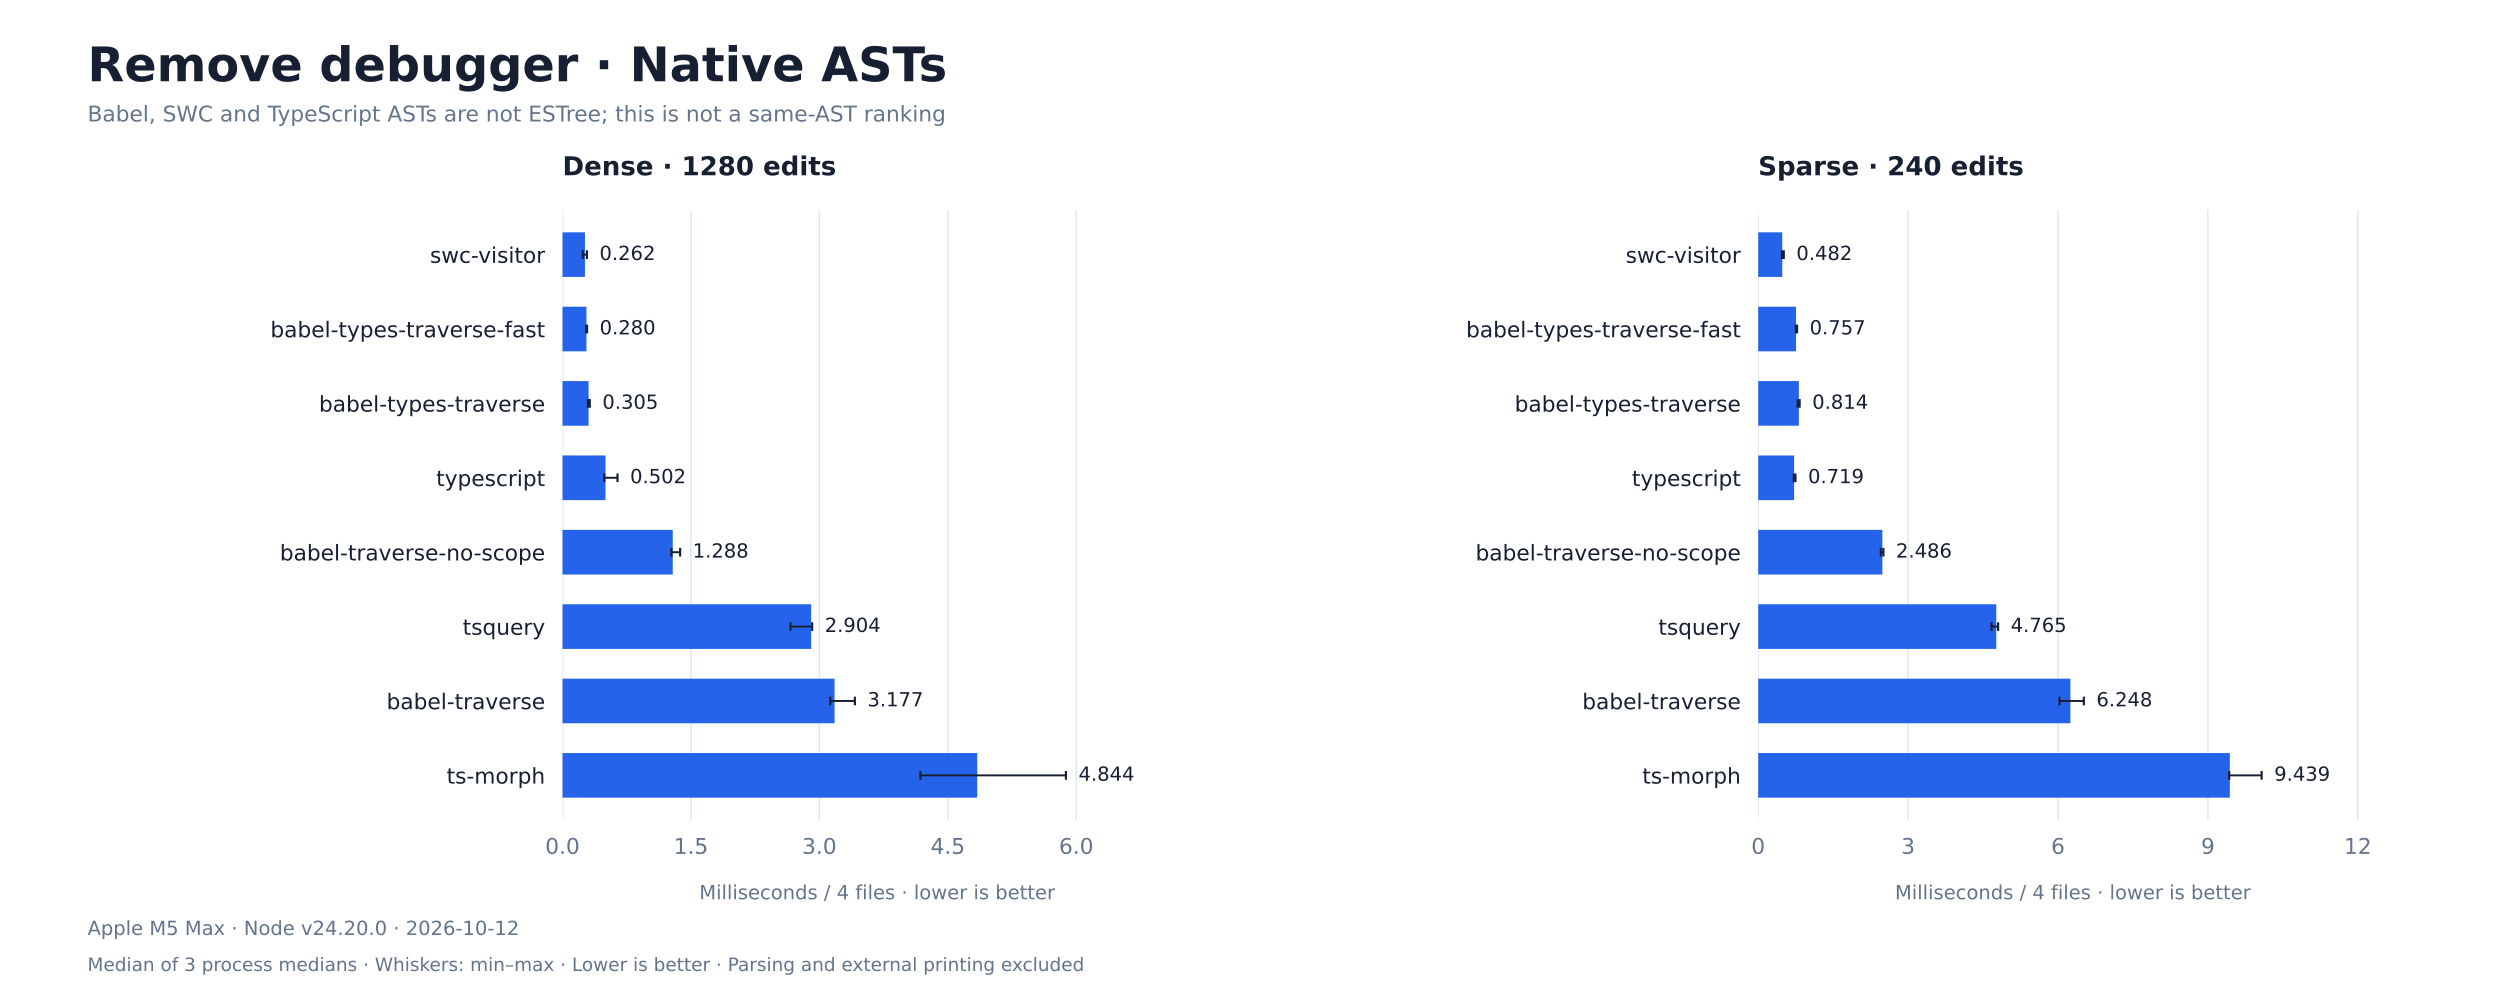
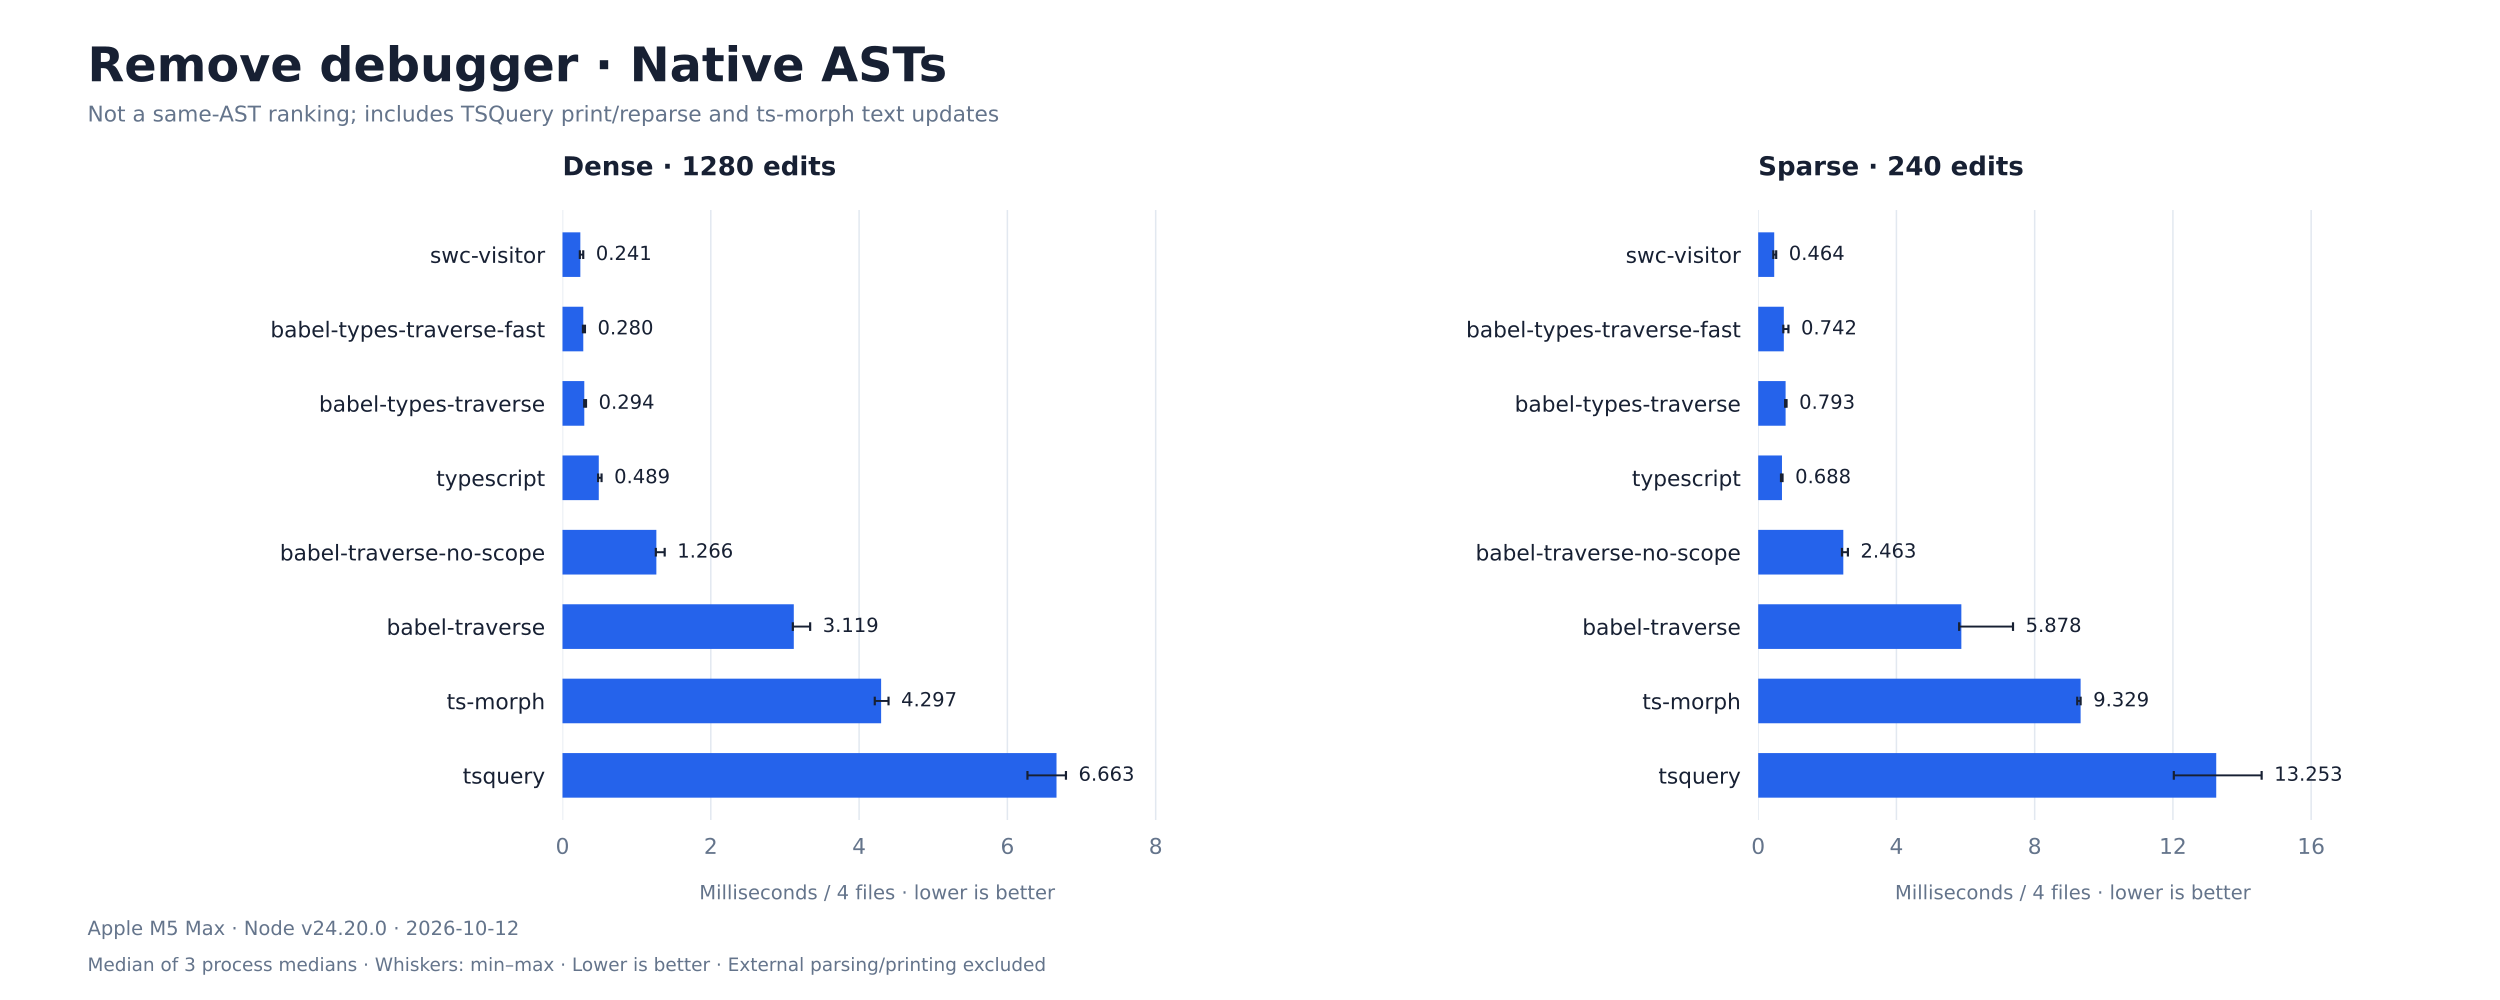
<svg xmlns="http://www.w3.org/2000/svg" xmlns:xlink="http://www.w3.org/1999/xlink" width="1152pt" height="460.8pt" viewBox="0 0 1152 460.8" version="1.1">
  <defs>
    <style type="text/css">*{stroke-linejoin: round; stroke-linecap: butt}</style>
  </defs>
  <g id="figure_1">
    <g id="patch_1">
      <path d="M 0 460.8 L 1152 460.8 L 1152 0 L 0 0 z " style="fill: #ffffff" />
    </g>
    <g id="axes_1">
      <g id="patch_2">
        <path d="M 259.2 377.856 L 549.186 377.856 L 549.186 96.768 L 259.2 96.768 z " style="fill: #ffffff" />
      </g>
      <g id="matplotlib.axis_1">
        <g id="xtick_1">
          <g id="line2d_1">
            <path d="M 259.2 377.856 L 259.2 96.768 " clip-path="url(#p7ad6d17c55)" style="fill: none; stroke: #e2e8f0; stroke-width: 0.7; stroke-linecap: square" />
          </g>
          <g id="line2d_2" />
          <g id="text_1">
-             <text style="fill: #64748b; font: 10px 'DejaVu Sans'; text-anchor: middle" x="259.2" y="393.454" transform="rotate(-0 259.2 393.4544)">0.0</text>
+             <text style="fill: #64748b; font: 10px 'DejaVu Sans'; text-anchor: middle" x="259.2" y="393.454" transform="rotate(-0 259.2 393.4544)">0</text>
          </g>
        </g>
        <g id="xtick_2">
          <g id="line2d_3">
-             <path d="M 318.383 377.856 L 318.383 96.768 " clip-path="url(#p7ad6d17c55)" style="fill: none; stroke: #e2e8f0; stroke-width: 0.7; stroke-linecap: square" />
+             <path d="M 327.534 377.856 L 327.534 96.768 " clip-path="url(#p7ad6d17c55)" style="fill: none; stroke: #e2e8f0; stroke-width: 0.7; stroke-linecap: square" />
          </g>
          <g id="line2d_4" />
          <g id="text_2">
-             <text style="fill: #64748b; font: 10px 'DejaVu Sans'; text-anchor: middle" x="318.383" y="393.454" transform="rotate(-0 318.3832 393.4544)">1.5</text>
+             <text style="fill: #64748b; font: 10px 'DejaVu Sans'; text-anchor: middle" x="327.534" y="393.454" transform="rotate(-0 327.5342 393.4544)">2</text>
          </g>
        </g>
        <g id="xtick_3">
          <g id="line2d_5">
-             <path d="M 377.566 377.856 L 377.566 96.768 " clip-path="url(#p7ad6d17c55)" style="fill: none; stroke: #e2e8f0; stroke-width: 0.7; stroke-linecap: square" />
+             <path d="M 395.868 377.856 L 395.868 96.768 " clip-path="url(#p7ad6d17c55)" style="fill: none; stroke: #e2e8f0; stroke-width: 0.7; stroke-linecap: square" />
          </g>
          <g id="line2d_6" />
          <g id="text_3">
-             <text style="fill: #64748b; font: 10px 'DejaVu Sans'; text-anchor: middle" x="377.566" y="393.454" transform="rotate(-0 377.5663 393.4544)">3.0</text>
+             <text style="fill: #64748b; font: 10px 'DejaVu Sans'; text-anchor: middle" x="395.868" y="393.454" transform="rotate(-0 395.8684 393.4544)">4</text>
          </g>
        </g>
        <g id="xtick_4">
          <g id="line2d_7">
-             <path d="M 436.75 377.856 L 436.75 96.768 " clip-path="url(#p7ad6d17c55)" style="fill: none; stroke: #e2e8f0; stroke-width: 0.7; stroke-linecap: square" />
+             <path d="M 464.203 377.856 L 464.203 96.768 " clip-path="url(#p7ad6d17c55)" style="fill: none; stroke: #e2e8f0; stroke-width: 0.7; stroke-linecap: square" />
          </g>
          <g id="line2d_8" />
          <g id="text_4">
-             <text style="fill: #64748b; font: 10px 'DejaVu Sans'; text-anchor: middle" x="436.75" y="393.454" transform="rotate(-0 436.7495 393.4544)">4.5</text>
+             <text style="fill: #64748b; font: 10px 'DejaVu Sans'; text-anchor: middle" x="464.203" y="393.454" transform="rotate(-0 464.2026 393.4544)">6</text>
          </g>
        </g>
        <g id="xtick_5">
          <g id="line2d_9">
-             <path d="M 495.933 377.856 L 495.933 96.768 " clip-path="url(#p7ad6d17c55)" style="fill: none; stroke: #e2e8f0; stroke-width: 0.7; stroke-linecap: square" />
+             <path d="M 532.537 377.856 L 532.537 96.768 " clip-path="url(#p7ad6d17c55)" style="fill: none; stroke: #e2e8f0; stroke-width: 0.7; stroke-linecap: square" />
          </g>
          <g id="line2d_10" />
          <g id="text_5">
-             <text style="fill: #64748b; font: 10px 'DejaVu Sans'; text-anchor: middle" x="495.933" y="393.454" transform="rotate(-0 495.9327 393.4544)">6.0</text>
+             <text style="fill: #64748b; font: 10px 'DejaVu Sans'; text-anchor: middle" x="532.537" y="393.454" transform="rotate(-0 532.5369 393.4544)">8</text>
          </g>
        </g>
        <g id="text_6">
          <text style="fill: #64748b; font: 9px 'DejaVu Sans'; text-anchor: middle" x="404.193" y="414.373" transform="rotate(-0 404.1931 414.3727)">Milliseconds / 4 files · lower is better</text>
        </g>
      </g>
      <g id="matplotlib.axis_2">
        <g id="ytick_1">
          <g id="line2d_11" />
          <g id="text_7">
            <text style="fill: #172033; font: 10px 'DejaVu Sans'; text-anchor: end" x="251.2" y="121.135" transform="rotate(-0 251.2 121.1346)">swc-visitor</text>
          </g>
        </g>
        <g id="ytick_2">
          <g id="line2d_12" />
          <g id="text_8">
            <text style="fill: #172033; font: 10px 'DejaVu Sans'; text-anchor: end" x="251.2" y="155.414" transform="rotate(-0 251.2 155.4137)">babel-types-traverse-fast</text>
          </g>
        </g>
        <g id="ytick_3">
          <g id="line2d_13" />
          <g id="text_9">
            <text style="fill: #172033; font: 10px 'DejaVu Sans'; text-anchor: end" x="251.2" y="189.693" transform="rotate(-0 251.2 189.6927)">babel-types-traverse</text>
          </g>
        </g>
        <g id="ytick_4">
          <g id="line2d_14" />
          <g id="text_10">
            <text style="fill: #172033; font: 10px 'DejaVu Sans'; text-anchor: end" x="251.2" y="223.972" transform="rotate(-0 251.2 223.9717)">typescript</text>
          </g>
        </g>
        <g id="ytick_5">
          <g id="line2d_15" />
          <g id="text_11">
            <text style="fill: #172033; font: 10px 'DejaVu Sans'; text-anchor: end" x="251.2" y="258.251" transform="rotate(-0 251.2 258.2507)">babel-traverse-no-scope</text>
          </g>
        </g>
        <g id="ytick_6">
          <g id="line2d_16" />
          <g id="text_12">
-             <text style="fill: #172033; font: 10px 'DejaVu Sans'; text-anchor: end" x="251.2" y="292.53" transform="rotate(-0 251.2 292.5298)">tsquery</text>
+             <text style="fill: #172033; font: 10px 'DejaVu Sans'; text-anchor: end" x="251.2" y="292.53" transform="rotate(-0 251.2 292.5298)">babel-traverse</text>
          </g>
        </g>
        <g id="ytick_7">
          <g id="line2d_17" />
          <g id="text_13">
-             <text style="fill: #172033; font: 10px 'DejaVu Sans'; text-anchor: end" x="251.2" y="326.809" transform="rotate(-0 251.2 326.8088)">babel-traverse</text>
+             <text style="fill: #172033; font: 10px 'DejaVu Sans'; text-anchor: end" x="251.2" y="326.809" transform="rotate(-0 251.2 326.8088)">ts-morph</text>
          </g>
        </g>
        <g id="ytick_8">
          <g id="line2d_18" />
          <g id="text_14">
-             <text style="fill: #172033; font: 10px 'DejaVu Sans'; text-anchor: end" x="251.2" y="361.088" transform="rotate(-0 251.2 361.0878)">ts-morph</text>
+             <text style="fill: #172033; font: 10px 'DejaVu Sans'; text-anchor: end" x="251.2" y="361.088" transform="rotate(-0 251.2 361.0878)">tsquery</text>
          </g>
        </g>
      </g>
      <g id="patch_3">
-         <path d="M 259.2 107.052 L 269.546 107.052 L 269.546 127.619 L 259.2 127.619 z " clip-path="url(#p7ad6d17c55)" style="fill: #2563eb" />
+         <path d="M 259.2 107.052 L 267.421 107.052 L 267.421 127.619 L 259.2 127.619 z " clip-path="url(#p7ad6d17c55)" style="fill: #2563eb" />
      </g>
      <g id="patch_4">
-         <path d="M 259.2 141.331 L 270.235 141.331 L 270.235 161.898 L 259.2 161.898 z " clip-path="url(#p7ad6d17c55)" style="fill: #2563eb" />
+         <path d="M 259.2 141.331 L 268.777 141.331 L 268.777 161.898 L 259.2 161.898 z " clip-path="url(#p7ad6d17c55)" style="fill: #2563eb" />
      </g>
      <g id="patch_5">
-         <path d="M 259.2 175.61 L 271.222 175.61 L 271.222 196.177 L 259.2 196.177 z " clip-path="url(#p7ad6d17c55)" style="fill: #2563eb" />
+         <path d="M 259.2 175.61 L 269.242 175.61 L 269.242 196.177 L 259.2 196.177 z " clip-path="url(#p7ad6d17c55)" style="fill: #2563eb" />
      </g>
      <g id="patch_6">
-         <path d="M 259.2 209.889 L 279.019 209.889 L 279.019 230.456 L 259.2 230.456 z " clip-path="url(#p7ad6d17c55)" style="fill: #2563eb" />
+         <path d="M 259.2 209.889 L 275.921 209.889 L 275.921 230.456 L 259.2 230.456 z " clip-path="url(#p7ad6d17c55)" style="fill: #2563eb" />
      </g>
      <g id="patch_7">
-         <path d="M 259.2 244.168 L 310.007 244.168 L 310.007 264.735 L 259.2 264.735 z " clip-path="url(#p7ad6d17c55)" style="fill: #2563eb" />
+         <path d="M 259.2 244.168 L 302.45 244.168 L 302.45 264.735 L 259.2 264.735 z " clip-path="url(#p7ad6d17c55)" style="fill: #2563eb" />
      </g>
      <g id="patch_8">
-         <path d="M 259.2 278.447 L 373.789 278.447 L 373.789 299.014 L 259.2 299.014 z " clip-path="url(#p7ad6d17c55)" style="fill: #2563eb" />
+         <path d="M 259.2 278.447 L 365.78 278.447 L 365.78 299.014 L 259.2 299.014 z " clip-path="url(#p7ad6d17c55)" style="fill: #2563eb" />
      </g>
      <g id="patch_9">
-         <path d="M 259.2 312.726 L 384.564 312.726 L 384.564 333.293 L 259.2 333.293 z " clip-path="url(#p7ad6d17c55)" style="fill: #2563eb" />
+         <path d="M 259.2 312.726 L 406.02 312.726 L 406.02 333.293 L 259.2 333.293 z " clip-path="url(#p7ad6d17c55)" style="fill: #2563eb" />
      </g>
      <g id="patch_10">
-         <path d="M 259.2 347.005 L 450.314 347.005 L 450.314 367.572 L 259.2 367.572 z " clip-path="url(#p7ad6d17c55)" style="fill: #2563eb" />
+         <path d="M 259.2 347.005 L 486.843 347.005 L 486.843 367.572 L 259.2 367.572 z " clip-path="url(#p7ad6d17c55)" style="fill: #2563eb" />
      </g>
      <g id="text_15">
-         <text style="fill: #172033; font: 9px 'DejaVu Sans'; text-anchor: start" x="276.237" y="119.819" transform="rotate(-0 276.2371 119.8189)">0.262</text>
+         <text style="fill: #172033; font: 9px 'DejaVu Sans'; text-anchor: start" x="274.556" y="119.819" transform="rotate(-0 274.5558 119.8189)">0.241</text>
      </g>
      <g id="text_16">
-         <text style="fill: #172033; font: 9px 'DejaVu Sans'; text-anchor: start" x="276.314" y="154.098" transform="rotate(-0 276.3136 154.0979)">0.280</text>
+         <text style="fill: #172033; font: 9px 'DejaVu Sans'; text-anchor: start" x="275.344" y="154.098" transform="rotate(-0 275.3438 154.0979)">0.280</text>
      </g>
      <g id="text_17">
-         <text style="fill: #172033; font: 9px 'DejaVu Sans'; text-anchor: start" x="277.574" y="188.377" transform="rotate(-0 277.5745 188.3769)">0.305</text>
+         <text style="fill: #172033; font: 9px 'DejaVu Sans'; text-anchor: start" x="275.835" y="188.377" transform="rotate(-0 275.835 188.3769)">0.294</text>
      </g>
      <g id="text_18">
-         <text style="fill: #172033; font: 9px 'DejaVu Sans'; text-anchor: start" x="290.349" y="222.656" transform="rotate(-0 290.349 222.6559)">0.502</text>
+         <text style="fill: #172033; font: 9px 'DejaVu Sans'; text-anchor: start" x="282.996" y="222.656" transform="rotate(-0 282.9958 222.6559)">0.489</text>
      </g>
      <g id="text_19">
-         <text style="fill: #172033; font: 9px 'DejaVu Sans'; text-anchor: start" x="319.206" y="256.935" transform="rotate(-0 319.2058 256.935)">1.288</text>
+         <text style="fill: #172033; font: 9px 'DejaVu Sans'; text-anchor: start" x="312.086" y="256.935" transform="rotate(-0 312.0856 256.935)">1.266</text>
      </g>
      <g id="text_20">
-         <text style="fill: #172033; font: 9px 'DejaVu Sans'; text-anchor: start" x="380.04" y="291.214" transform="rotate(-0 380.0403 291.214)">2.904</text>
+         <text style="fill: #172033; font: 9px 'DejaVu Sans'; text-anchor: start" x="379.114" y="291.214" transform="rotate(-0 379.1143 291.214)">3.119</text>
      </g>
      <g id="text_21">
-         <text style="fill: #172033; font: 9px 'DejaVu Sans'; text-anchor: start" x="399.72" y="325.493" transform="rotate(-0 399.7203 325.493)">3.177</text>
+         <text style="fill: #172033; font: 9px 'DejaVu Sans'; text-anchor: start" x="415.232" y="325.493" transform="rotate(-0 415.2317 325.493)">4.297</text>
      </g>
      <g id="text_22">
-         <text style="fill: #172033; font: 9px 'DejaVu Sans'; text-anchor: start" x="496.989" y="359.772" transform="rotate(-0 496.9887 359.772)">4.844</text>
+         <text style="fill: #172033; font: 9px 'DejaVu Sans'; text-anchor: start" x="496.989" y="359.772" transform="rotate(-0 496.9887 359.772)">6.663</text>
      </g>
      <g id="text_23">
        <text style="fill: #172033; font: 700 12px 'DejaVu Sans'; text-anchor: start" x="259.2" y="80.768" transform="rotate(-0 259.2 80.768)">Dense · 1280 edits</text>
      </g>
      <g id="LineCollection_1">
-         <path d="M 268.566 117.335 L 270.437 117.335 " clip-path="url(#p7ad6d17c55)" style="fill: none; stroke: #172033; stroke-width: 0.9" />
-         <path d="M 270.124 151.614 L 270.514 151.614 " clip-path="url(#p7ad6d17c55)" style="fill: none; stroke: #172033; stroke-width: 0.9" />
-         <path d="M 270.914 185.893 L 271.775 185.893 " clip-path="url(#p7ad6d17c55)" style="fill: none; stroke: #172033; stroke-width: 0.9" />
-         <path d="M 278.447 220.172 L 284.549 220.172 " clip-path="url(#p7ad6d17c55)" style="fill: none; stroke: #172033; stroke-width: 0.9" />
-         <path d="M 309.395 254.452 L 313.406 254.452 " clip-path="url(#p7ad6d17c55)" style="fill: none; stroke: #172033; stroke-width: 0.9" />
-         <path d="M 364.26 288.731 L 374.241 288.731 " clip-path="url(#p7ad6d17c55)" style="fill: none; stroke: #172033; stroke-width: 0.9" />
-         <path d="M 382.579 323.01 L 393.921 323.01 " clip-path="url(#p7ad6d17c55)" style="fill: none; stroke: #172033; stroke-width: 0.9" />
-         <path d="M 424.141 357.289 L 491.189 357.289 " clip-path="url(#p7ad6d17c55)" style="fill: none; stroke: #172033; stroke-width: 0.9" />
+         <path d="M 267.194 117.335 L 268.756 117.335 " clip-path="url(#p7ad6d17c55)" style="fill: none; stroke: #172033; stroke-width: 0.9" />
+         <path d="M 268.619 151.614 L 269.544 151.614 " clip-path="url(#p7ad6d17c55)" style="fill: none; stroke: #172033; stroke-width: 0.9" />
+         <path d="M 269.198 185.893 L 270.035 185.893 " clip-path="url(#p7ad6d17c55)" style="fill: none; stroke: #172033; stroke-width: 0.9" />
+         <path d="M 275.604 220.172 L 277.196 220.172 " clip-path="url(#p7ad6d17c55)" style="fill: none; stroke: #172033; stroke-width: 0.9" />
+         <path d="M 302.207 254.452 L 306.286 254.452 " clip-path="url(#p7ad6d17c55)" style="fill: none; stroke: #172033; stroke-width: 0.9" />
+         <path d="M 365.333 288.731 L 373.315 288.731 " clip-path="url(#p7ad6d17c55)" style="fill: none; stroke: #172033; stroke-width: 0.9" />
+         <path d="M 403.095 323.01 L 409.432 323.01 " clip-path="url(#p7ad6d17c55)" style="fill: none; stroke: #172033; stroke-width: 0.9" />
+         <path d="M 473.454 357.289 L 491.189 357.289 " clip-path="url(#p7ad6d17c55)" style="fill: none; stroke: #172033; stroke-width: 0.9" />
      </g>
      <g id="line2d_19">
        <defs>
          <path id="m82ea546049" d="M 0 2 L 0 -2 " style="stroke: #172033" />
        </defs>
        <g clip-path="url(#p7ad6d17c55)">
-           <use xlink:href="#m82ea546049" x="268.566" y="117.335" style="fill: #172033; stroke: #172033" />
-           <use xlink:href="#m82ea546049" x="270.124" y="151.614" style="fill: #172033; stroke: #172033" />
-           <use xlink:href="#m82ea546049" x="270.914" y="185.893" style="fill: #172033; stroke: #172033" />
-           <use xlink:href="#m82ea546049" x="278.447" y="220.172" style="fill: #172033; stroke: #172033" />
-           <use xlink:href="#m82ea546049" x="309.395" y="254.452" style="fill: #172033; stroke: #172033" />
-           <use xlink:href="#m82ea546049" x="364.26" y="288.731" style="fill: #172033; stroke: #172033" />
-           <use xlink:href="#m82ea546049" x="382.579" y="323.01" style="fill: #172033; stroke: #172033" />
-           <use xlink:href="#m82ea546049" x="424.141" y="357.289" style="fill: #172033; stroke: #172033" />
+           <use xlink:href="#m82ea546049" x="267.194" y="117.335" style="fill: #172033; stroke: #172033" />
+           <use xlink:href="#m82ea546049" x="268.619" y="151.614" style="fill: #172033; stroke: #172033" />
+           <use xlink:href="#m82ea546049" x="269.198" y="185.893" style="fill: #172033; stroke: #172033" />
+           <use xlink:href="#m82ea546049" x="275.604" y="220.172" style="fill: #172033; stroke: #172033" />
+           <use xlink:href="#m82ea546049" x="302.207" y="254.452" style="fill: #172033; stroke: #172033" />
+           <use xlink:href="#m82ea546049" x="365.333" y="288.731" style="fill: #172033; stroke: #172033" />
+           <use xlink:href="#m82ea546049" x="403.095" y="323.01" style="fill: #172033; stroke: #172033" />
+           <use xlink:href="#m82ea546049" x="473.454" y="357.289" style="fill: #172033; stroke: #172033" />
        </g>
      </g>
      <g id="line2d_20">
        <g clip-path="url(#p7ad6d17c55)">
-           <use xlink:href="#m82ea546049" x="270.437" y="117.335" style="fill: #172033; stroke: #172033" />
-           <use xlink:href="#m82ea546049" x="270.514" y="151.614" style="fill: #172033; stroke: #172033" />
-           <use xlink:href="#m82ea546049" x="271.775" y="185.893" style="fill: #172033; stroke: #172033" />
-           <use xlink:href="#m82ea546049" x="284.549" y="220.172" style="fill: #172033; stroke: #172033" />
-           <use xlink:href="#m82ea546049" x="313.406" y="254.452" style="fill: #172033; stroke: #172033" />
-           <use xlink:href="#m82ea546049" x="374.241" y="288.731" style="fill: #172033; stroke: #172033" />
-           <use xlink:href="#m82ea546049" x="393.921" y="323.01" style="fill: #172033; stroke: #172033" />
+           <use xlink:href="#m82ea546049" x="268.756" y="117.335" style="fill: #172033; stroke: #172033" />
+           <use xlink:href="#m82ea546049" x="269.544" y="151.614" style="fill: #172033; stroke: #172033" />
+           <use xlink:href="#m82ea546049" x="270.035" y="185.893" style="fill: #172033; stroke: #172033" />
+           <use xlink:href="#m82ea546049" x="277.196" y="220.172" style="fill: #172033; stroke: #172033" />
+           <use xlink:href="#m82ea546049" x="306.286" y="254.452" style="fill: #172033; stroke: #172033" />
+           <use xlink:href="#m82ea546049" x="373.315" y="288.731" style="fill: #172033; stroke: #172033" />
+           <use xlink:href="#m82ea546049" x="409.432" y="323.01" style="fill: #172033; stroke: #172033" />
          <use xlink:href="#m82ea546049" x="491.189" y="357.289" style="fill: #172033; stroke: #172033" />
        </g>
      </g>
    </g>
    <g id="axes_2">
      <g id="patch_11">
        <path d="M 810.174 377.856 L 1100.16 377.856 L 1100.16 96.768 L 810.174 96.768 z " style="fill: #ffffff" />
      </g>
      <g id="matplotlib.axis_3">
        <g id="xtick_6">
          <g id="line2d_21">
            <path d="M 810.174 377.856 L 810.174 96.768 " clip-path="url(#p70b5d48625)" style="fill: none; stroke: #e2e8f0; stroke-width: 0.7; stroke-linecap: square" />
          </g>
          <g id="line2d_22" />
          <g id="text_24">
            <text style="fill: #64748b; font: 10px 'DejaVu Sans'; text-anchor: middle" x="810.174" y="393.454" transform="rotate(-0 810.1738 393.4544)">0</text>
          </g>
        </g>
        <g id="xtick_7">
          <g id="line2d_23">
-             <path d="M 879.25 377.856 L 879.25 96.768 " clip-path="url(#p70b5d48625)" style="fill: none; stroke: #e2e8f0; stroke-width: 0.7; stroke-linecap: square" />
+             <path d="M 873.875 377.856 L 873.875 96.768 " clip-path="url(#p70b5d48625)" style="fill: none; stroke: #e2e8f0; stroke-width: 0.7; stroke-linecap: square" />
          </g>
          <g id="line2d_24" />
          <g id="text_25">
-             <text style="fill: #64748b; font: 10px 'DejaVu Sans'; text-anchor: middle" x="879.25" y="393.454" transform="rotate(-0 879.25 393.4544)">3</text>
+             <text style="fill: #64748b; font: 10px 'DejaVu Sans'; text-anchor: middle" x="873.875" y="393.454" transform="rotate(-0 873.875 393.4544)">4</text>
          </g>
        </g>
        <g id="xtick_8">
          <g id="line2d_25">
-             <path d="M 948.326 377.856 L 948.326 96.768 " clip-path="url(#p70b5d48625)" style="fill: none; stroke: #e2e8f0; stroke-width: 0.7; stroke-linecap: square" />
+             <path d="M 937.576 377.856 L 937.576 96.768 " clip-path="url(#p70b5d48625)" style="fill: none; stroke: #e2e8f0; stroke-width: 0.7; stroke-linecap: square" />
          </g>
          <g id="line2d_26" />
          <g id="text_26">
-             <text style="fill: #64748b; font: 10px 'DejaVu Sans'; text-anchor: middle" x="948.326" y="393.454" transform="rotate(-0 948.3261 393.4544)">6</text>
+             <text style="fill: #64748b; font: 10px 'DejaVu Sans'; text-anchor: middle" x="937.576" y="393.454" transform="rotate(-0 937.5763 393.4544)">8</text>
          </g>
        </g>
        <g id="xtick_9">
          <g id="line2d_27">
-             <path d="M 1017.402 377.856 L 1017.402 96.768 " clip-path="url(#p70b5d48625)" style="fill: none; stroke: #e2e8f0; stroke-width: 0.7; stroke-linecap: square" />
+             <path d="M 1001.278 377.856 L 1001.278 96.768 " clip-path="url(#p70b5d48625)" style="fill: none; stroke: #e2e8f0; stroke-width: 0.7; stroke-linecap: square" />
          </g>
          <g id="line2d_28" />
          <g id="text_27">
-             <text style="fill: #64748b; font: 10px 'DejaVu Sans'; text-anchor: middle" x="1017.402" y="393.454" transform="rotate(-0 1017.402 393.4544)">9</text>
+             <text style="fill: #64748b; font: 10px 'DejaVu Sans'; text-anchor: middle" x="1001.278" y="393.454" transform="rotate(-0 1001.278 393.4544)">12</text>
          </g>
        </g>
        <g id="xtick_10">
          <g id="line2d_29">
-             <path d="M 1086.478 377.856 L 1086.478 96.768 " clip-path="url(#p70b5d48625)" style="fill: none; stroke: #e2e8f0; stroke-width: 0.7; stroke-linecap: square" />
+             <path d="M 1064.979 377.856 L 1064.979 96.768 " clip-path="url(#p70b5d48625)" style="fill: none; stroke: #e2e8f0; stroke-width: 0.7; stroke-linecap: square" />
          </g>
          <g id="line2d_30" />
          <g id="text_28">
-             <text style="fill: #64748b; font: 10px 'DejaVu Sans'; text-anchor: middle" x="1086.478" y="393.454" transform="rotate(-0 1086.478 393.4544)">12</text>
+             <text style="fill: #64748b; font: 10px 'DejaVu Sans'; text-anchor: middle" x="1064.979" y="393.454" transform="rotate(-0 1064.979 393.4544)">16</text>
          </g>
        </g>
        <g id="text_29">
          <text style="fill: #64748b; font: 9px 'DejaVu Sans'; text-anchor: middle" x="955.167" y="414.373" transform="rotate(-0 955.1669 414.3727)">Milliseconds / 4 files · lower is better</text>
        </g>
      </g>
      <g id="matplotlib.axis_4">
        <g id="ytick_9">
          <g id="line2d_31" />
          <g id="text_30">
            <text style="fill: #172033; font: 10px 'DejaVu Sans'; text-anchor: end" x="802.174" y="121.135" transform="rotate(-0 802.1738 121.1346)">swc-visitor</text>
          </g>
        </g>
        <g id="ytick_10">
          <g id="line2d_32" />
          <g id="text_31">
            <text style="fill: #172033; font: 10px 'DejaVu Sans'; text-anchor: end" x="802.174" y="155.414" transform="rotate(-0 802.1738 155.4137)">babel-types-traverse-fast</text>
          </g>
        </g>
        <g id="ytick_11">
          <g id="line2d_33" />
          <g id="text_32">
            <text style="fill: #172033; font: 10px 'DejaVu Sans'; text-anchor: end" x="802.174" y="189.693" transform="rotate(-0 802.1738 189.6927)">babel-types-traverse</text>
          </g>
        </g>
        <g id="ytick_12">
          <g id="line2d_34" />
          <g id="text_33">
            <text style="fill: #172033; font: 10px 'DejaVu Sans'; text-anchor: end" x="802.174" y="223.972" transform="rotate(-0 802.1738 223.9717)">typescript</text>
          </g>
        </g>
        <g id="ytick_13">
          <g id="line2d_35" />
          <g id="text_34">
            <text style="fill: #172033; font: 10px 'DejaVu Sans'; text-anchor: end" x="802.174" y="258.251" transform="rotate(-0 802.1738 258.2507)">babel-traverse-no-scope</text>
          </g>
        </g>
        <g id="ytick_14">
          <g id="line2d_36" />
          <g id="text_35">
-             <text style="fill: #172033; font: 10px 'DejaVu Sans'; text-anchor: end" x="802.174" y="292.53" transform="rotate(-0 802.1738 292.5298)">tsquery</text>
+             <text style="fill: #172033; font: 10px 'DejaVu Sans'; text-anchor: end" x="802.174" y="292.53" transform="rotate(-0 802.1738 292.5298)">babel-traverse</text>
          </g>
        </g>
        <g id="ytick_15">
          <g id="line2d_37" />
          <g id="text_36">
-             <text style="fill: #172033; font: 10px 'DejaVu Sans'; text-anchor: end" x="802.174" y="326.809" transform="rotate(-0 802.1738 326.8088)">babel-traverse</text>
+             <text style="fill: #172033; font: 10px 'DejaVu Sans'; text-anchor: end" x="802.174" y="326.809" transform="rotate(-0 802.1738 326.8088)">ts-morph</text>
          </g>
        </g>
        <g id="ytick_16">
          <g id="line2d_38" />
          <g id="text_37">
-             <text style="fill: #172033; font: 10px 'DejaVu Sans'; text-anchor: end" x="802.174" y="361.088" transform="rotate(-0 802.1738 361.0878)">ts-morph</text>
+             <text style="fill: #172033; font: 10px 'DejaVu Sans'; text-anchor: end" x="802.174" y="361.088" transform="rotate(-0 802.1738 361.0878)">tsquery</text>
          </g>
        </g>
      </g>
      <g id="patch_12">
-         <path d="M 810.174 107.052 L 821.266 107.052 L 821.266 127.619 L 810.174 127.619 z " clip-path="url(#p70b5d48625)" style="fill: #2563eb" />
+         <path d="M 810.174 107.052 L 817.559 107.052 L 817.559 127.619 L 810.174 127.619 z " clip-path="url(#p70b5d48625)" style="fill: #2563eb" />
      </g>
      <g id="patch_13">
-         <path d="M 810.174 141.331 L 827.605 141.331 L 827.605 161.898 L 810.174 161.898 z " clip-path="url(#p70b5d48625)" style="fill: #2563eb" />
+         <path d="M 810.174 141.331 L 821.985 141.331 L 821.985 161.898 L 810.174 161.898 z " clip-path="url(#p70b5d48625)" style="fill: #2563eb" />
      </g>
      <g id="patch_14">
-         <path d="M 810.174 175.61 L 828.909 175.61 L 828.909 196.177 L 810.174 196.177 z " clip-path="url(#p70b5d48625)" style="fill: #2563eb" />
+         <path d="M 810.174 175.61 L 822.807 175.61 L 822.807 196.177 L 810.174 196.177 z " clip-path="url(#p70b5d48625)" style="fill: #2563eb" />
      </g>
      <g id="patch_15">
-         <path d="M 810.174 209.889 L 826.734 209.889 L 826.734 230.456 L 810.174 230.456 z " clip-path="url(#p70b5d48625)" style="fill: #2563eb" />
+         <path d="M 810.174 209.889 L 821.137 209.889 L 821.137 230.456 L 810.174 230.456 z " clip-path="url(#p70b5d48625)" style="fill: #2563eb" />
      </g>
      <g id="patch_16">
-         <path d="M 810.174 244.168 L 867.41 244.168 L 867.41 264.735 L 810.174 264.735 z " clip-path="url(#p70b5d48625)" style="fill: #2563eb" />
+         <path d="M 810.174 244.168 L 849.397 244.168 L 849.397 264.735 L 810.174 264.735 z " clip-path="url(#p70b5d48625)" style="fill: #2563eb" />
      </g>
      <g id="patch_17">
-         <path d="M 810.174 278.447 L 919.893 278.447 L 919.893 299.014 L 810.174 299.014 z " clip-path="url(#p70b5d48625)" style="fill: #2563eb" />
+         <path d="M 810.174 278.447 L 903.791 278.447 L 903.791 299.014 L 810.174 299.014 z " clip-path="url(#p70b5d48625)" style="fill: #2563eb" />
      </g>
      <g id="patch_18">
-         <path d="M 810.174 312.726 L 954.046 312.726 L 954.046 333.293 L 810.174 333.293 z " clip-path="url(#p70b5d48625)" style="fill: #2563eb" />
+         <path d="M 810.174 312.726 L 958.748 312.726 L 958.748 333.293 L 810.174 333.293 z " clip-path="url(#p70b5d48625)" style="fill: #2563eb" />
      </g>
      <g id="patch_19">
-         <path d="M 810.174 347.005 L 1027.509 347.005 L 1027.509 367.572 L 810.174 367.572 z " clip-path="url(#p70b5d48625)" style="fill: #2563eb" />
+         <path d="M 810.174 347.005 L 1021.239 347.005 L 1021.239 367.572 L 810.174 367.572 z " clip-path="url(#p70b5d48625)" style="fill: #2563eb" />
      </g>
      <g id="text_38">
-         <text style="fill: #172033; font: 9px 'DejaVu Sans'; text-anchor: start" x="827.763" y="119.819" transform="rotate(-0 827.7635 119.8189)">0.482</text>
+         <text style="fill: #172033; font: 9px 'DejaVu Sans'; text-anchor: start" x="824.266" y="119.819" transform="rotate(-0 824.2656 119.8189)">0.464</text>
      </g>
      <g id="text_39">
-         <text style="fill: #172033; font: 9px 'DejaVu Sans'; text-anchor: start" x="833.886" y="154.098" transform="rotate(-0 833.8863 154.0979)">0.757</text>
+         <text style="fill: #172033; font: 9px 'DejaVu Sans'; text-anchor: start" x="829.906" y="154.098" transform="rotate(-0 829.9055 154.0979)">0.742</text>
      </g>
      <g id="text_40">
-         <text style="fill: #172033; font: 9px 'DejaVu Sans'; text-anchor: start" x="835.072" y="188.377" transform="rotate(-0 835.0716 188.3769)">0.814</text>
+         <text style="fill: #172033; font: 9px 'DejaVu Sans'; text-anchor: start" x="829.042" y="188.377" transform="rotate(-0 829.0422 188.3769)">0.793</text>
      </g>
      <g id="text_41">
-         <text style="fill: #172033; font: 9px 'DejaVu Sans'; text-anchor: start" x="833.146" y="222.656" transform="rotate(-0 833.1457 222.6559)">0.719</text>
+         <text style="fill: #172033; font: 9px 'DejaVu Sans'; text-anchor: start" x="827.198" y="222.656" transform="rotate(-0 827.1982 222.6559)">0.688</text>
      </g>
      <g id="text_42">
-         <text style="fill: #172033; font: 9px 'DejaVu Sans'; text-anchor: start" x="873.669" y="256.935" transform="rotate(-0 873.6694 256.935)">2.486</text>
+         <text style="fill: #172033; font: 9px 'DejaVu Sans'; text-anchor: start" x="857.309" y="256.935" transform="rotate(-0 857.3087 256.935)">2.463</text>
      </g>
      <g id="text_43">
-         <text style="fill: #172033; font: 9px 'DejaVu Sans'; text-anchor: start" x="926.52" y="291.214" transform="rotate(-0 926.5203 291.214)">4.765</text>
+         <text style="fill: #172033; font: 9px 'DejaVu Sans'; text-anchor: start" x="933.395" y="291.214" transform="rotate(-0 933.3955 291.214)">5.878</text>
      </g>
      <g id="text_44">
-         <text style="fill: #172033; font: 9px 'DejaVu Sans'; text-anchor: start" x="966.037" y="325.493" transform="rotate(-0 966.0372 325.493)">6.248</text>
+         <text style="fill: #172033; font: 9px 'DejaVu Sans'; text-anchor: start" x="964.549" y="325.493" transform="rotate(-0 964.5494 325.493)">9.329</text>
      </g>
      <g id="text_45">
-         <text style="fill: #172033; font: 9px 'DejaVu Sans'; text-anchor: start" x="1047.962" y="359.772" transform="rotate(-0 1047.962 359.772)">9.439</text>
+         <text style="fill: #172033; font: 9px 'DejaVu Sans'; text-anchor: start" x="1047.962" y="359.772" transform="rotate(-0 1047.962 359.772)">13.253</text>
      </g>
      <g id="text_46">
        <text style="fill: #172033; font: 700 12px 'DejaVu Sans'; text-anchor: start" x="810.174" y="80.768" transform="rotate(-0 810.1738 80.768)">Sparse · 240 edits</text>
      </g>
      <g id="LineCollection_2">
-         <path d="M 821.122 117.335 L 821.964 117.335 " clip-path="url(#p70b5d48625)" style="fill: none; stroke: #172033; stroke-width: 0.9" />
-         <path d="M 827.513 151.614 L 828.087 151.614 " clip-path="url(#p70b5d48625)" style="fill: none; stroke: #172033; stroke-width: 0.9" />
-         <path d="M 828.366 185.893 L 829.272 185.893 " clip-path="url(#p70b5d48625)" style="fill: none; stroke: #172033; stroke-width: 0.9" />
-         <path d="M 826.567 220.172 L 827.346 220.172 " clip-path="url(#p70b5d48625)" style="fill: none; stroke: #172033; stroke-width: 0.9" />
-         <path d="M 866.698 254.452 L 867.87 254.452 " clip-path="url(#p70b5d48625)" style="fill: none; stroke: #172033; stroke-width: 0.9" />
-         <path d="M 917.706 288.731 L 920.721 288.731 " clip-path="url(#p70b5d48625)" style="fill: none; stroke: #172033; stroke-width: 0.9" />
-         <path d="M 949.016 323.01 L 960.237 323.01 " clip-path="url(#p70b5d48625)" style="fill: none; stroke: #172033; stroke-width: 0.9" />
-         <path d="M 1027.215 357.289 L 1042.163 357.289 " clip-path="url(#p70b5d48625)" style="fill: none; stroke: #172033; stroke-width: 0.9" />
+         <path d="M 817.157 117.335 L 818.466 117.335 " clip-path="url(#p70b5d48625)" style="fill: none; stroke: #172033; stroke-width: 0.9" />
+         <path d="M 821.76 151.614 L 824.106 151.614 " clip-path="url(#p70b5d48625)" style="fill: none; stroke: #172033; stroke-width: 0.9" />
+         <path d="M 822.579 185.893 L 823.243 185.893 " clip-path="url(#p70b5d48625)" style="fill: none; stroke: #172033; stroke-width: 0.9" />
+         <path d="M 820.679 220.172 L 821.398 220.172 " clip-path="url(#p70b5d48625)" style="fill: none; stroke: #172033; stroke-width: 0.9" />
+         <path d="M 848.773 254.452 L 851.509 254.452 " clip-path="url(#p70b5d48625)" style="fill: none; stroke: #172033; stroke-width: 0.9" />
+         <path d="M 902.768 288.731 L 927.596 288.731 " clip-path="url(#p70b5d48625)" style="fill: none; stroke: #172033; stroke-width: 0.9" />
+         <path d="M 957.196 323.01 L 958.75 323.01 " clip-path="url(#p70b5d48625)" style="fill: none; stroke: #172033; stroke-width: 0.9" />
+         <path d="M 1001.693 357.289 L 1042.163 357.289 " clip-path="url(#p70b5d48625)" style="fill: none; stroke: #172033; stroke-width: 0.9" />
      </g>
      <g id="line2d_39">
        <g clip-path="url(#p70b5d48625)">
-           <use xlink:href="#m82ea546049" x="821.122" y="117.335" style="fill: #172033; stroke: #172033" />
-           <use xlink:href="#m82ea546049" x="827.513" y="151.614" style="fill: #172033; stroke: #172033" />
-           <use xlink:href="#m82ea546049" x="828.366" y="185.893" style="fill: #172033; stroke: #172033" />
-           <use xlink:href="#m82ea546049" x="826.567" y="220.172" style="fill: #172033; stroke: #172033" />
-           <use xlink:href="#m82ea546049" x="866.698" y="254.452" style="fill: #172033; stroke: #172033" />
-           <use xlink:href="#m82ea546049" x="917.706" y="288.731" style="fill: #172033; stroke: #172033" />
-           <use xlink:href="#m82ea546049" x="949.016" y="323.01" style="fill: #172033; stroke: #172033" />
-           <use xlink:href="#m82ea546049" x="1027.215" y="357.289" style="fill: #172033; stroke: #172033" />
+           <use xlink:href="#m82ea546049" x="817.157" y="117.335" style="fill: #172033; stroke: #172033" />
+           <use xlink:href="#m82ea546049" x="821.76" y="151.614" style="fill: #172033; stroke: #172033" />
+           <use xlink:href="#m82ea546049" x="822.579" y="185.893" style="fill: #172033; stroke: #172033" />
+           <use xlink:href="#m82ea546049" x="820.679" y="220.172" style="fill: #172033; stroke: #172033" />
+           <use xlink:href="#m82ea546049" x="848.773" y="254.452" style="fill: #172033; stroke: #172033" />
+           <use xlink:href="#m82ea546049" x="902.768" y="288.731" style="fill: #172033; stroke: #172033" />
+           <use xlink:href="#m82ea546049" x="957.196" y="323.01" style="fill: #172033; stroke: #172033" />
+           <use xlink:href="#m82ea546049" x="1001.693" y="357.289" style="fill: #172033; stroke: #172033" />
        </g>
      </g>
      <g id="line2d_40">
        <g clip-path="url(#p70b5d48625)">
-           <use xlink:href="#m82ea546049" x="821.964" y="117.335" style="fill: #172033; stroke: #172033" />
-           <use xlink:href="#m82ea546049" x="828.087" y="151.614" style="fill: #172033; stroke: #172033" />
-           <use xlink:href="#m82ea546049" x="829.272" y="185.893" style="fill: #172033; stroke: #172033" />
-           <use xlink:href="#m82ea546049" x="827.346" y="220.172" style="fill: #172033; stroke: #172033" />
-           <use xlink:href="#m82ea546049" x="867.87" y="254.452" style="fill: #172033; stroke: #172033" />
-           <use xlink:href="#m82ea546049" x="920.721" y="288.731" style="fill: #172033; stroke: #172033" />
-           <use xlink:href="#m82ea546049" x="960.237" y="323.01" style="fill: #172033; stroke: #172033" />
+           <use xlink:href="#m82ea546049" x="818.466" y="117.335" style="fill: #172033; stroke: #172033" />
+           <use xlink:href="#m82ea546049" x="824.106" y="151.614" style="fill: #172033; stroke: #172033" />
+           <use xlink:href="#m82ea546049" x="823.243" y="185.893" style="fill: #172033; stroke: #172033" />
+           <use xlink:href="#m82ea546049" x="821.398" y="220.172" style="fill: #172033; stroke: #172033" />
+           <use xlink:href="#m82ea546049" x="851.509" y="254.452" style="fill: #172033; stroke: #172033" />
+           <use xlink:href="#m82ea546049" x="927.596" y="288.731" style="fill: #172033; stroke: #172033" />
+           <use xlink:href="#m82ea546049" x="958.75" y="323.01" style="fill: #172033; stroke: #172033" />
          <use xlink:href="#m82ea546049" x="1042.163" y="357.289" style="fill: #172033; stroke: #172033" />
        </g>
      </g>
    </g>
    <g id="text_47">
      <text style="fill: #172033; font: 700 22px 'DejaVu Sans'; text-anchor: start" x="40.32" y="37.453" transform="rotate(-0 40.32 37.45256)">Remove debugger · Native ASTs</text>
    </g>
    <g id="text_48">
-       <text style="fill: #64748b; font: 10px 'DejaVu Sans'; text-anchor: start" x="40.32" y="55.982" transform="rotate(-0 40.32 55.98244)">Babel, SWC and TypeScript ASTs are not ESTree; this is not a same-AST ranking</text>
+       <text style="fill: #64748b; font: 10px 'DejaVu Sans'; text-anchor: start" x="40.32" y="55.982" transform="rotate(-0 40.32 55.98244)">Not a same-AST ranking; includes TSQuery print/reparse and ts-morph text updates</text>
    </g>
    <g id="text_49">
      <text style="fill: #64748b; font: 9px 'DejaVu Sans'; text-anchor: start" x="40.32" y="430.848" transform="rotate(-0 40.32 430.848)">Apple M5 Max · Node v24.20.0 · 2026-10-12</text>
    </g>
    <g id="text_50">
-       <text style="fill: #64748b; font: 8.5px 'DejaVu Sans'; text-anchor: start" x="40.32" y="447.437" transform="rotate(-0 40.32 447.4368)">Median of 3 process medians · Whiskers: min–max · Lower is better · Parsing and external printing excluded</text>
+       <text style="fill: #64748b; font: 8.5px 'DejaVu Sans'; text-anchor: start" x="40.32" y="447.437" transform="rotate(-0 40.32 447.4368)">Median of 3 process medians · Whiskers: min–max · Lower is better · External parsing/printing excluded</text>
    </g>
  </g>
  <defs>
    <clipPath id="p7ad6d17c55">
      <rect x="259.2" y="96.768" width="289.986" height="281.088" />
    </clipPath>
    <clipPath id="p70b5d48625">
      <rect x="810.174" y="96.768" width="289.986" height="281.088" />
    </clipPath>
  </defs>
</svg>
